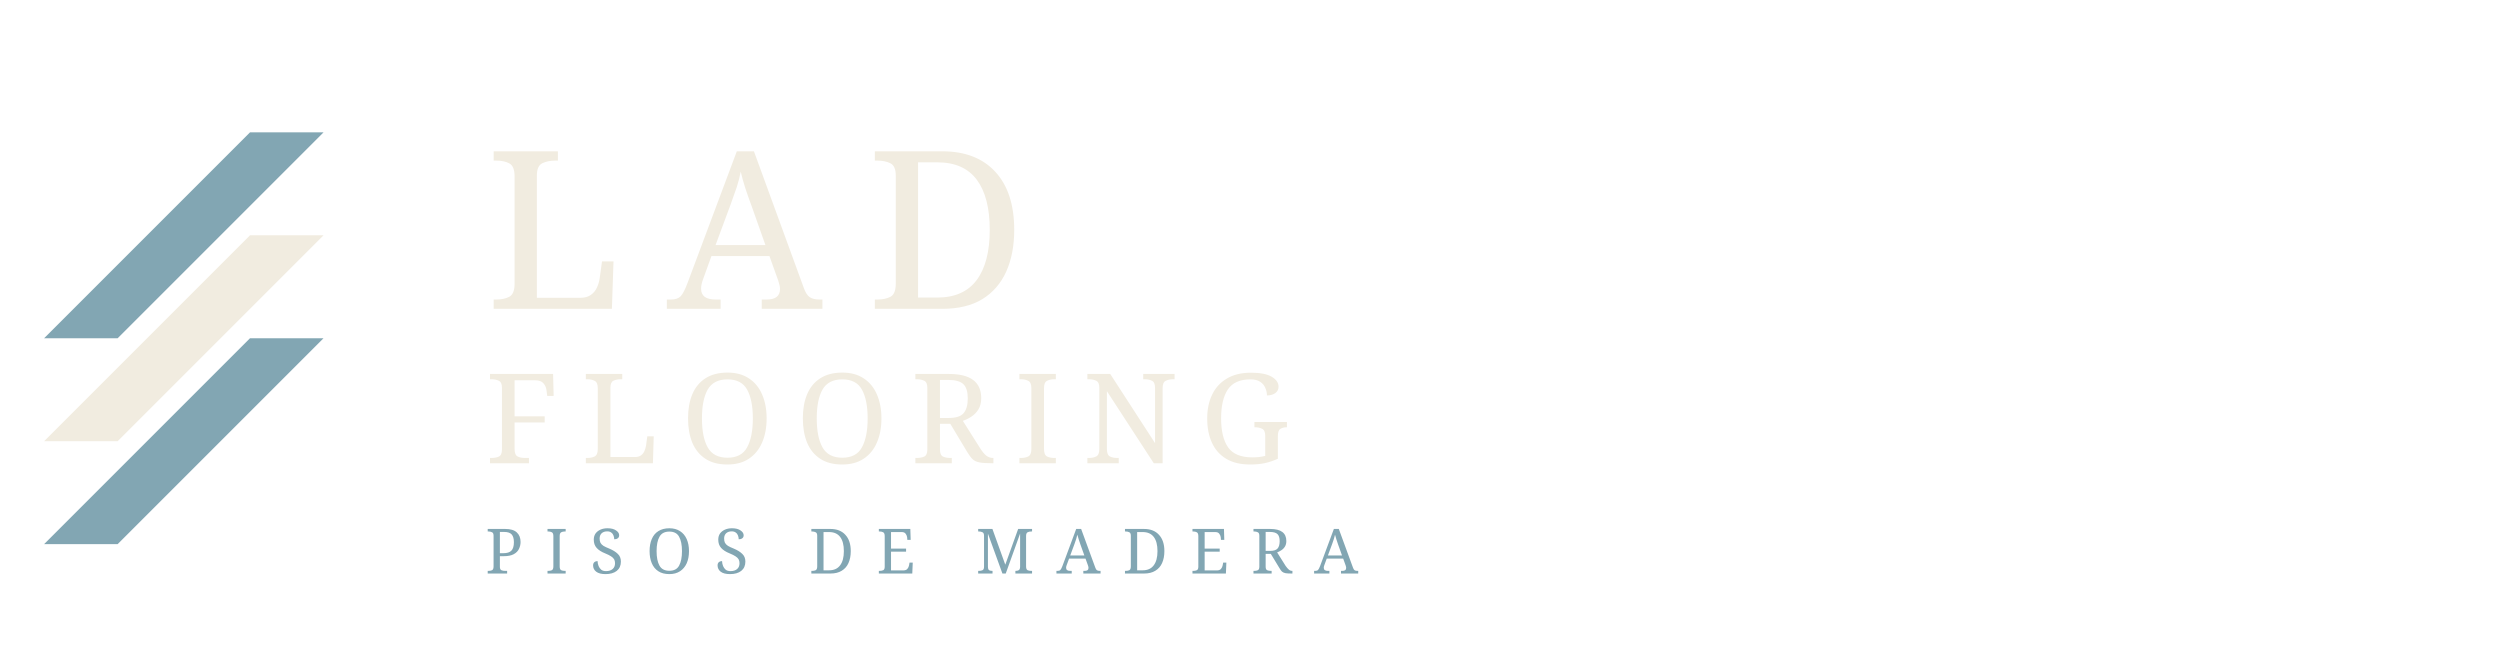
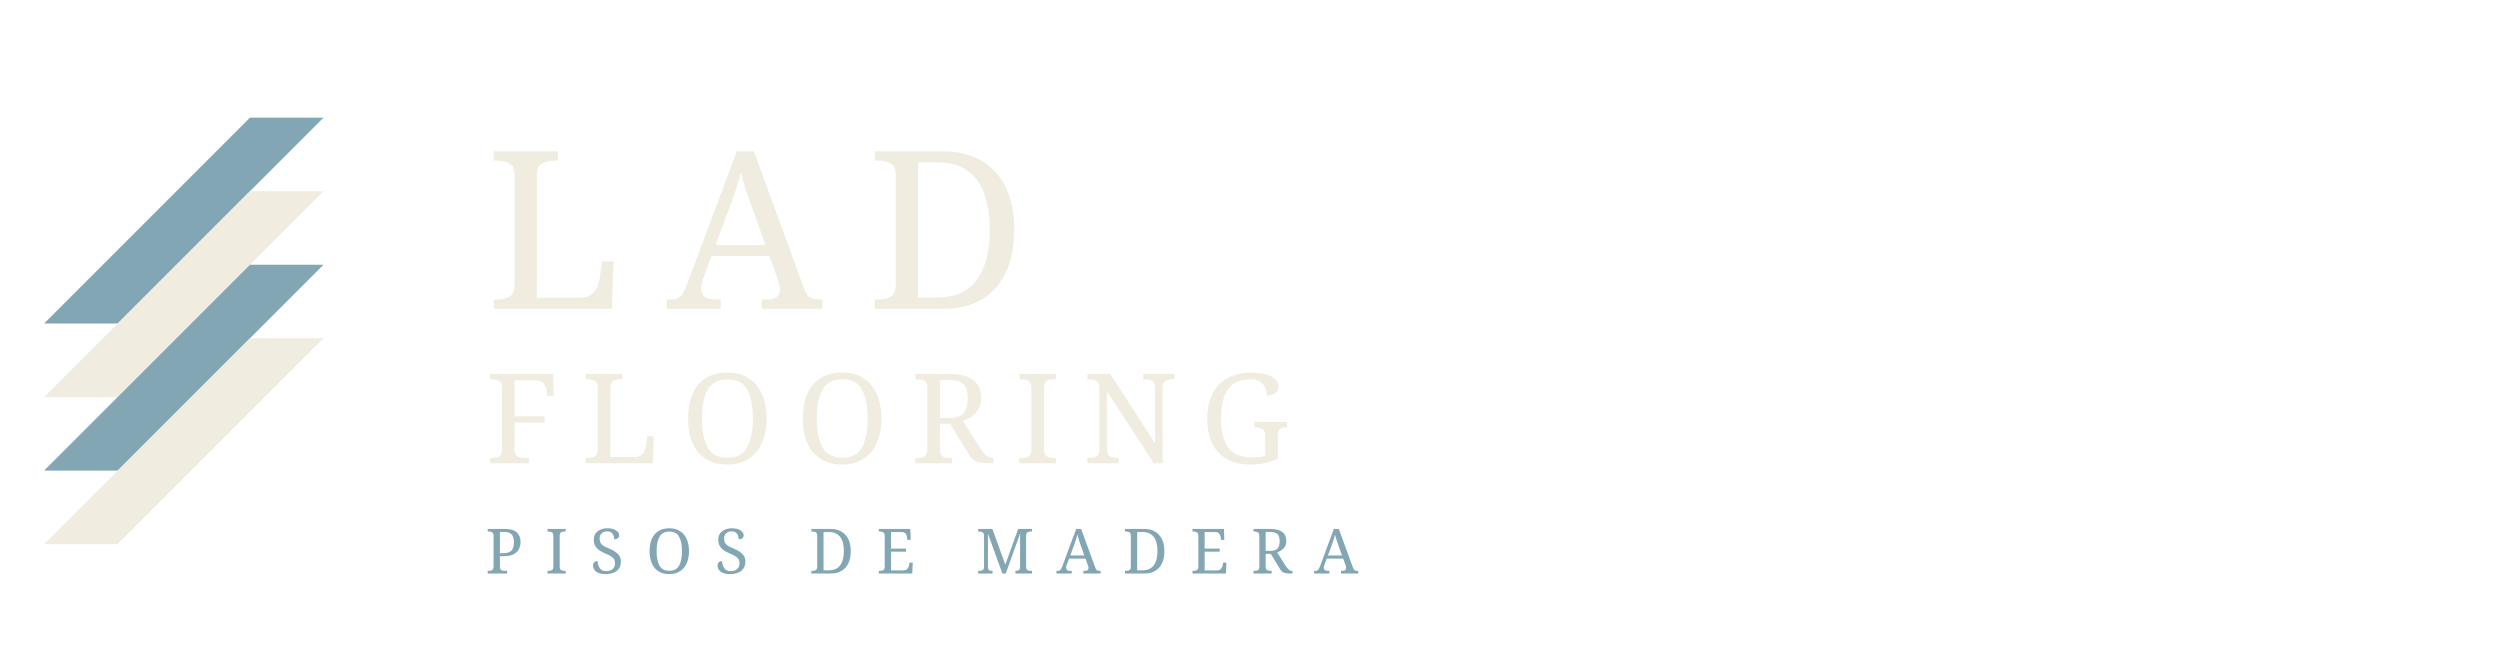
<svg xmlns="http://www.w3.org/2000/svg" viewBox="0 0 340 90" fill="none">
  <g>
-     <polygon points="6,46 34,18 44,18 16,46" fill="#82A6B3" />
-     <polygon points="6,60 34,32 44,32 16,60" fill="#F1ECE0" />
-     <polygon points="6,74 34,46 44,46 16,74" fill="#82A6B3" />
+     <polygon points="6,44 34,16 44,16 16,44" fill="#82A6B3" />
+     <polygon points="6,54 34,26 44,26 16,54" fill="#F1ECE0" />
+     <polygon points="6,64 34,36 44,36 16,64" fill="#82A6B3" />
+     <polygon points="6,74 34,46 44,46 16,74" fill="#F1ECE0" />
  </g>
  <text x="66" y="42" font-family="'Georgia Pro','Georgia',serif" font-size="30" letter-spacing="6" fill="#F1ECE0">LAD</text>
  <text x="66" y="63" font-family="'Georgia Pro','Georgia',serif" font-size="17" letter-spacing="3" fill="#F1ECE0">FLOORING</text>
  <text x="66" y="78" font-family="'Georgia Pro','Georgia',serif" font-size="8.5" letter-spacing="3" fill="#82A6B3">PISOS DE MADERA</text>
</svg>
